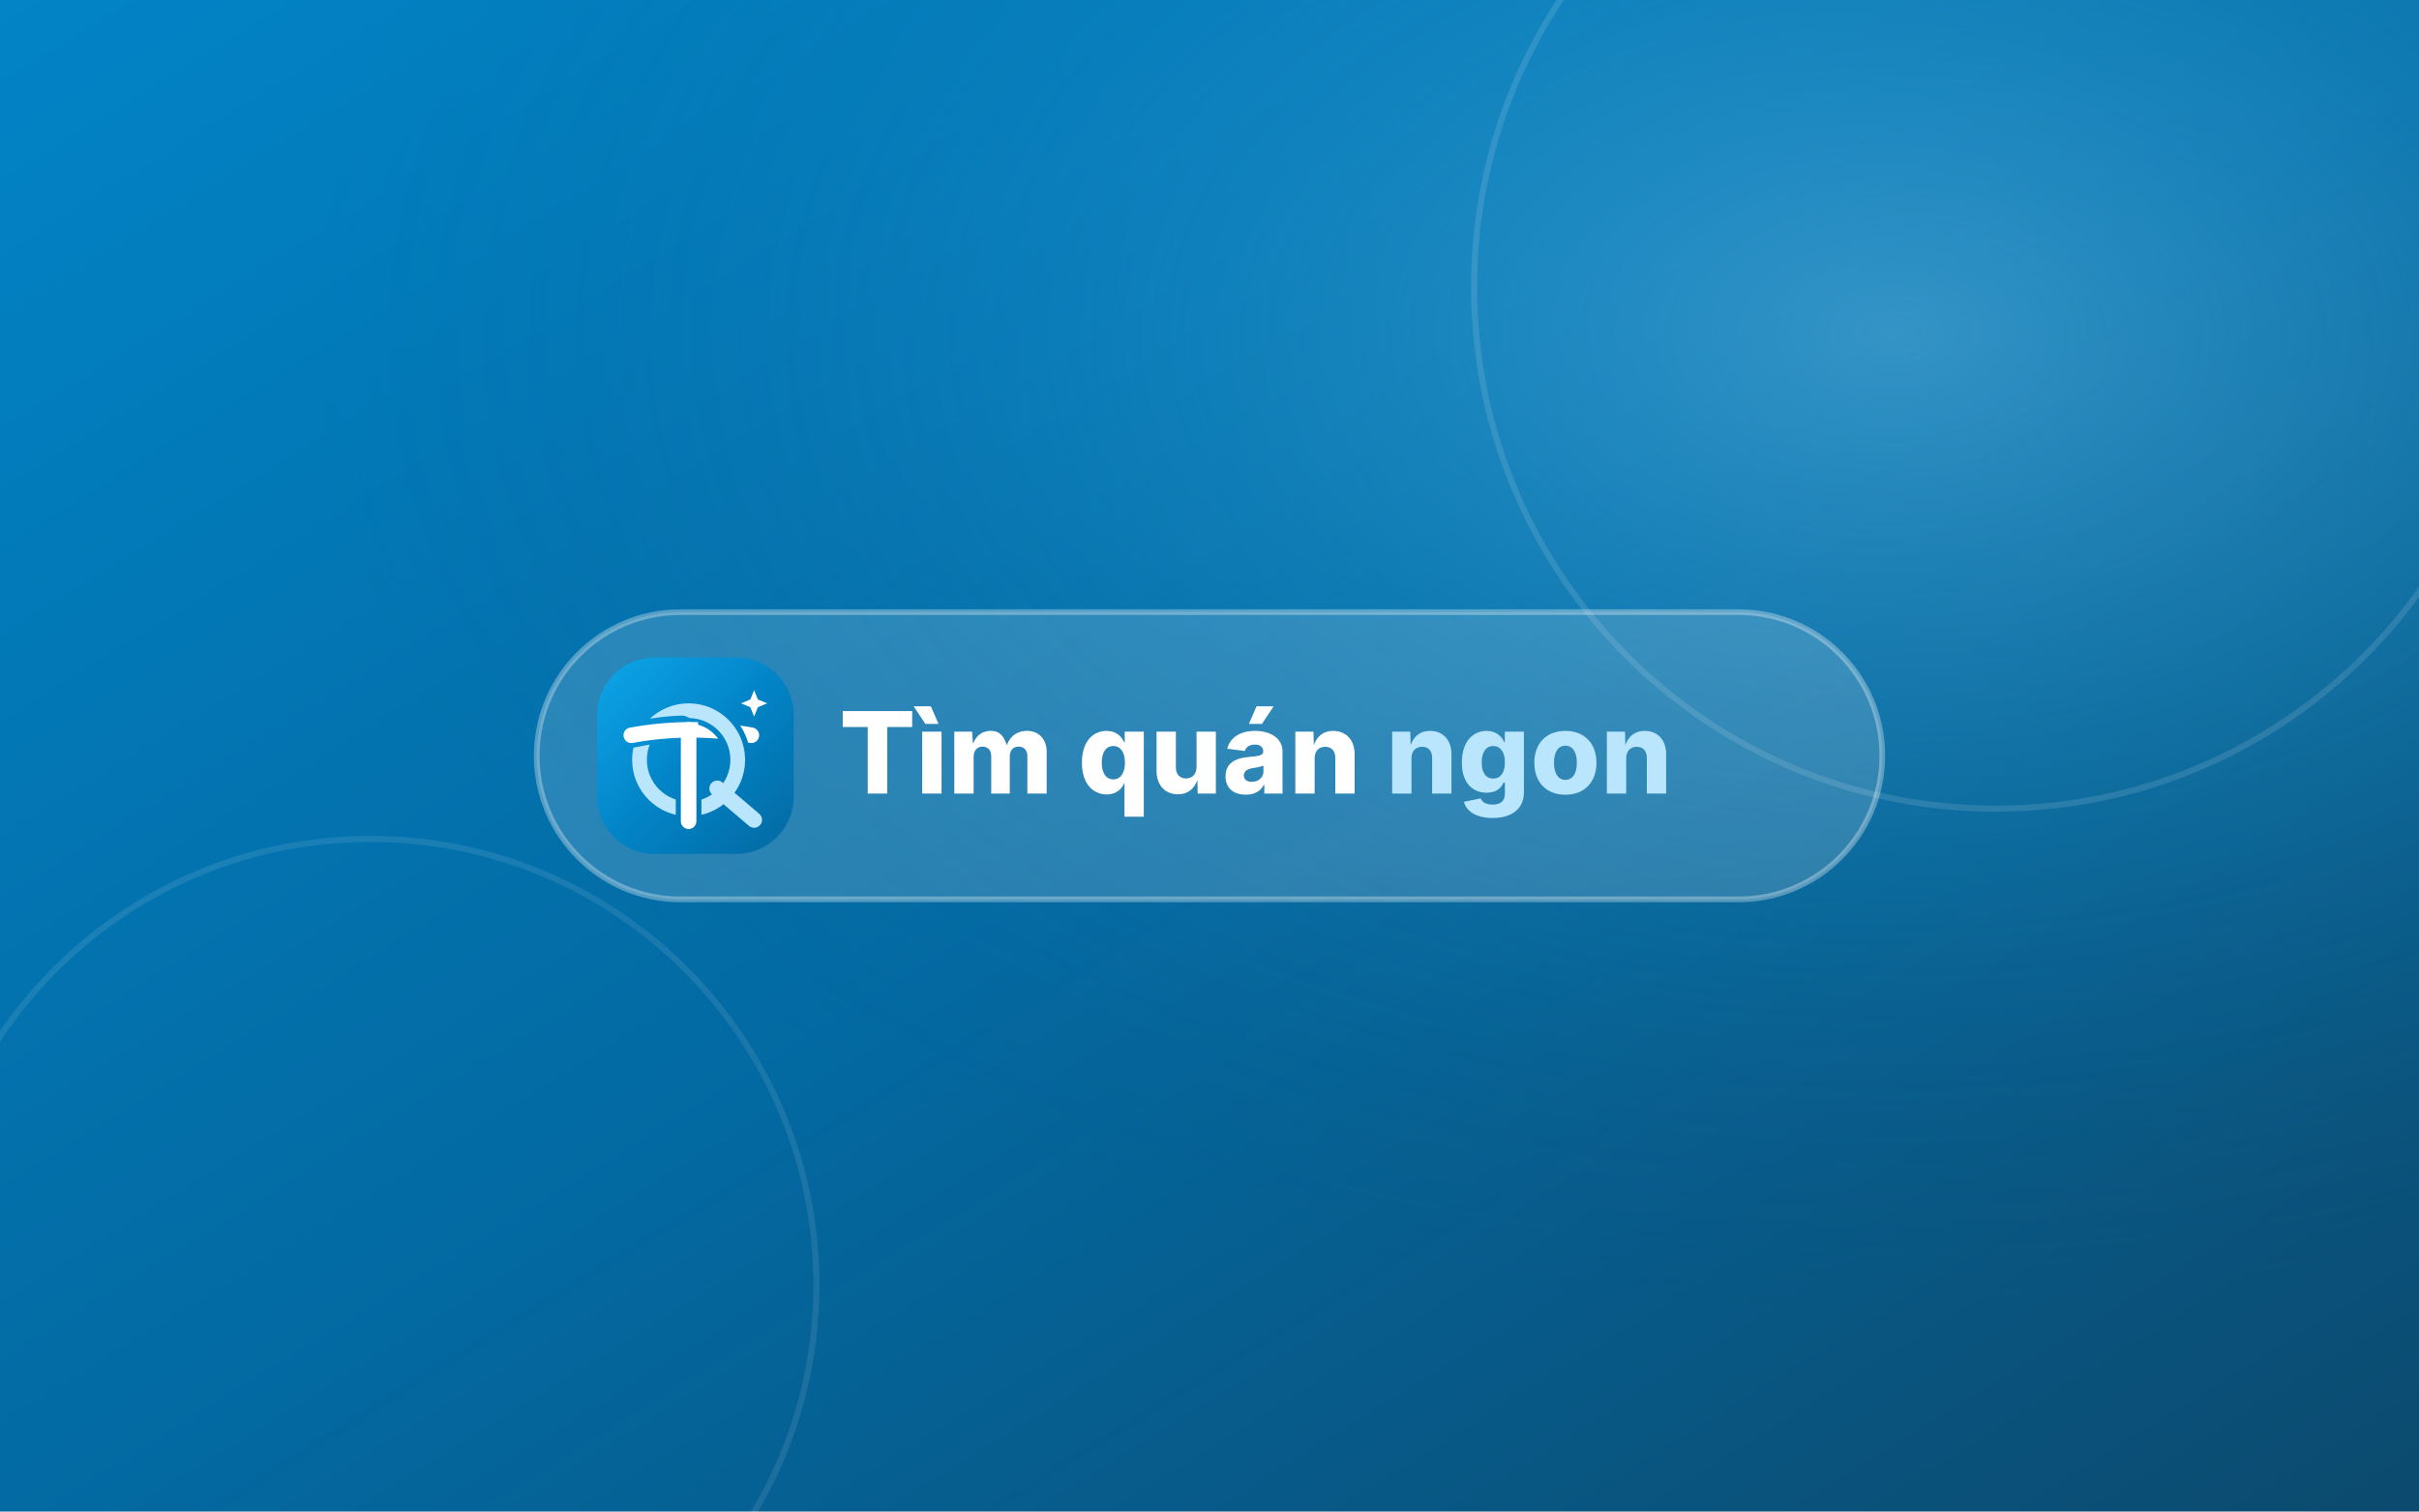
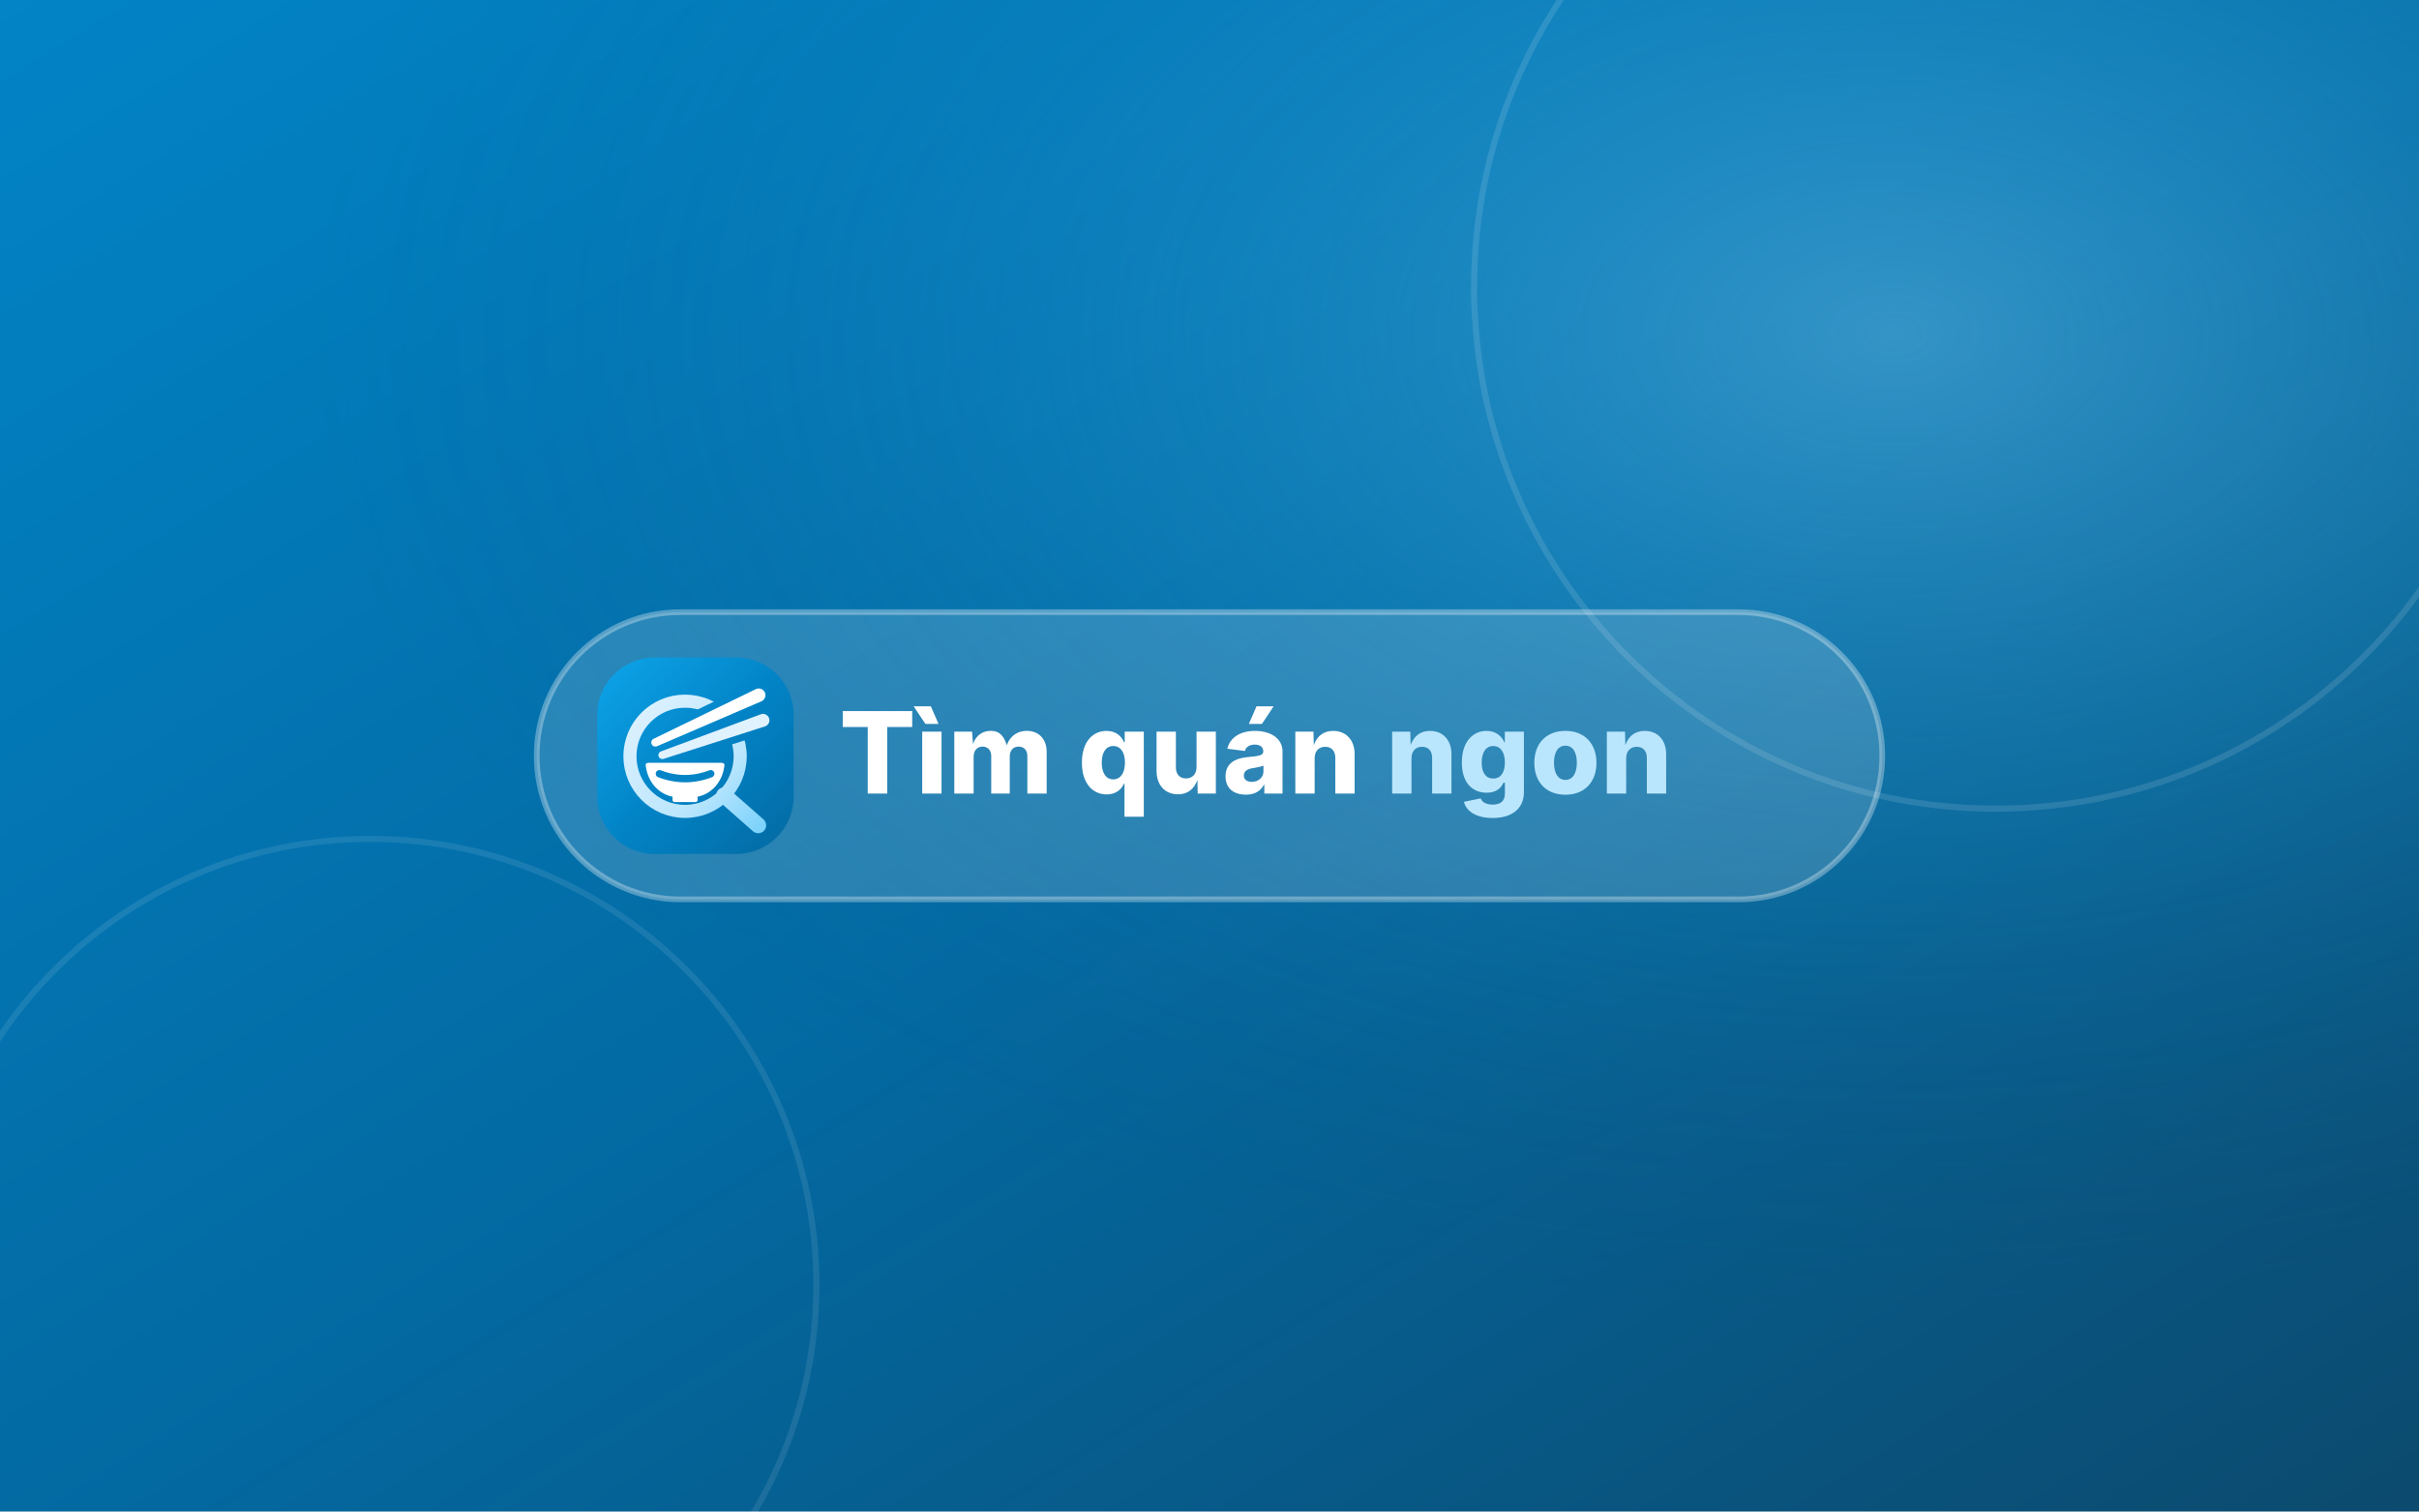
<svg xmlns="http://www.w3.org/2000/svg" viewBox="0 0 640 400" width="640" height="400">
  <defs>
    <linearGradient id="bg" x1="0%" y1="0%" x2="100%" y2="100%">
      <stop offset="0%" stop-color="#0284c7" />
      <stop offset="52%" stop-color="#0369a1" />
      <stop offset="100%" stop-color="#0c4a6e" />
    </linearGradient>
    <radialGradient id="glow" cx="78%" cy="22%" r="65%">
      <stop offset="0%" stop-color="#7dd3fc" stop-opacity="0.4" />
      <stop offset="55%" stop-color="#38bdf8" stop-opacity="0.12" />
      <stop offset="100%" stop-color="#0c4a6e" stop-opacity="0" />
    </radialGradient>
    <linearGradient id="mkBg" x1="0%" y1="0%" x2="100%" y2="100%">
      <stop offset="0%" stop-color="#0ea5e9" />
      <stop offset="50%" stop-color="#0284c7" />
      <stop offset="100%" stop-color="#0369a1" />
    </linearGradient>
-     <clipPath id="mkRight">
-       <rect x="37" y="0" width="35" height="40" />
-     </clipPath>
+     <linearGradient id="mkIce" gradientUnits="userSpaceOnUse" x1="12" y1="15" x2="60" y2="62">
+       <stop offset="0%" stop-color="#e0f2fe" />
+       <stop offset="65%" stop-color="#bae6fd" />
+       <stop offset="100%" stop-color="#7dd3fc" />
+     </linearGradient>
    <mask id="mkQ">
      <rect width="72" height="72" fill="white" />
-       <path d="M 12 28.5 Q 23 26.2 31 26" fill="none" stroke="black" stroke-width="9.4" stroke-linecap="round" />
-       <line x1="33.5" y1="45" x2="33.5" y2="63" stroke="black" stroke-width="9.4" stroke-linecap="round" />
-     </mask>
-     <mask id="mkT">
-       <rect width="72" height="72" fill="white" />
-       <circle cx="33.5" cy="37.5" r="18" fill="none" stroke="black" stroke-width="9.4" clip-path="url(#mkRight)" />
+       <path d="M 21.82 32.56 L 60.22 16.03 A 2.45 2.45 0 0 0 58.18 11.57 L 20.58 29.84 A 1.5 1.5 0 0 0 21.82 32.56 Z" fill="black" stroke="black" stroke-width="5.2" stroke-linejoin="round" />
+       <path d="M 24.27 37.17 L 61.57 25.22 A 2.35 2.35 0 0 0 60.03 20.78 L 23.33 34.43 A 1.45 1.45 0 0 0 24.27 37.17 Z" fill="black" stroke="black" stroke-width="5.2" stroke-linejoin="round" />
    </mask>
  </defs>
  <rect width="640" height="400" fill="url(#bg)" />
  <rect width="640" height="400" fill="url(#glow)" />
  <circle cx="528" cy="76" r="138" fill="none" stroke="rgba(255,255,255,0.12)" stroke-width="1.6" />
  <circle cx="98" cy="340" r="118" fill="none" stroke="rgba(255,255,255,0.09)" stroke-width="1.6" />
  <g transform="translate(142, 162)">
    <rect width="356" height="76" rx="38" fill="rgba(255,255,255,0.15)" stroke="rgba(255,255,255,0.32)" stroke-width="1.5" />
    <g transform="translate(16, 12) scale(0.722)">
      <rect width="72" height="72" rx="21" fill="url(#mkBg)" />
      <g mask="url(#mkQ)">
-         <circle cx="33.5" cy="37.5" r="18" fill="none" stroke="#bae6fd" stroke-width="5.4" />
-         <path d="M 44 48 L 57.5 59.5" fill="none" stroke="#bae6fd" stroke-width="5.8" stroke-linecap="round" />
+         <circle cx="32.2" cy="36.2" r="20.2" fill="none" stroke="url(#mkIce)" stroke-width="4.8" />
+         <path d="M 46.5 50.5 L 59.0 61.5" fill="none" stroke="url(#mkIce)" stroke-width="5.8" stroke-linecap="round" />
      </g>
-       <g mask="url(#mkT)">
-         <path d="M 12.5 28.5 Q 34.5 24.5 56.5 28.5" fill="none" stroke="#ffffff" stroke-width="5.7" stroke-linecap="round" />
-         <line x1="33.5" y1="26.5" x2="33.5" y2="60" stroke="#ffffff" stroke-width="5.7" stroke-linecap="round" />
-       </g>
-       <path d="M 57.5 12 L 58.9 15.4 L 62.3 16.8 L 58.9 18.2 L 57.5 21.6 L 56.1 18.2 L 52.7 16.8 L 56.1 15.4 Z" fill="#ffffff" />
+       <path d="M 21.82 32.56 L 60.22 16.03 A 2.45 2.45 0 0 0 58.18 11.57 L 20.58 29.84 A 1.5 1.5 0 0 0 21.82 32.56 Z" fill="#ffffff" />
+       <path d="M 24.27 37.17 L 61.57 25.22 A 2.35 2.35 0 0 0 60.03 20.78 L 23.33 34.43 A 1.45 1.45 0 0 0 24.27 37.17 Z" fill="#e0f2fe" />
+       <path d="M 18.8 38.6 Q 17.6 38.6 17.8 39.8 C 18.7 46.4 23.2 50.2 27.6 51.0 L 27.6 52.2 Q 27.6 53.0 28.6 53.0 L 35.8 53.0 Q 36.8 53.0 36.8 52.2 L 36.8 51.0 C 41.2 50.2 45.7 46.4 46.6 39.8 Q 46.8 38.6 45.6 38.6 Z" fill="#ffffff" />
+       <path d="M 22.8 42.6 Q 32.2 46.2 41.6 42.6" fill="none" stroke="#0284c7" stroke-width="2.7" stroke-linecap="round" />
    </g>
    <text x="80" y="48" font-family="system-ui, -apple-system, Segoe UI, sans-serif" font-size="30" font-weight="800" fill="#ffffff">Tìm quán <tspan fill="#bae6fd">ngon</tspan>
    </text>
  </g>
</svg>
